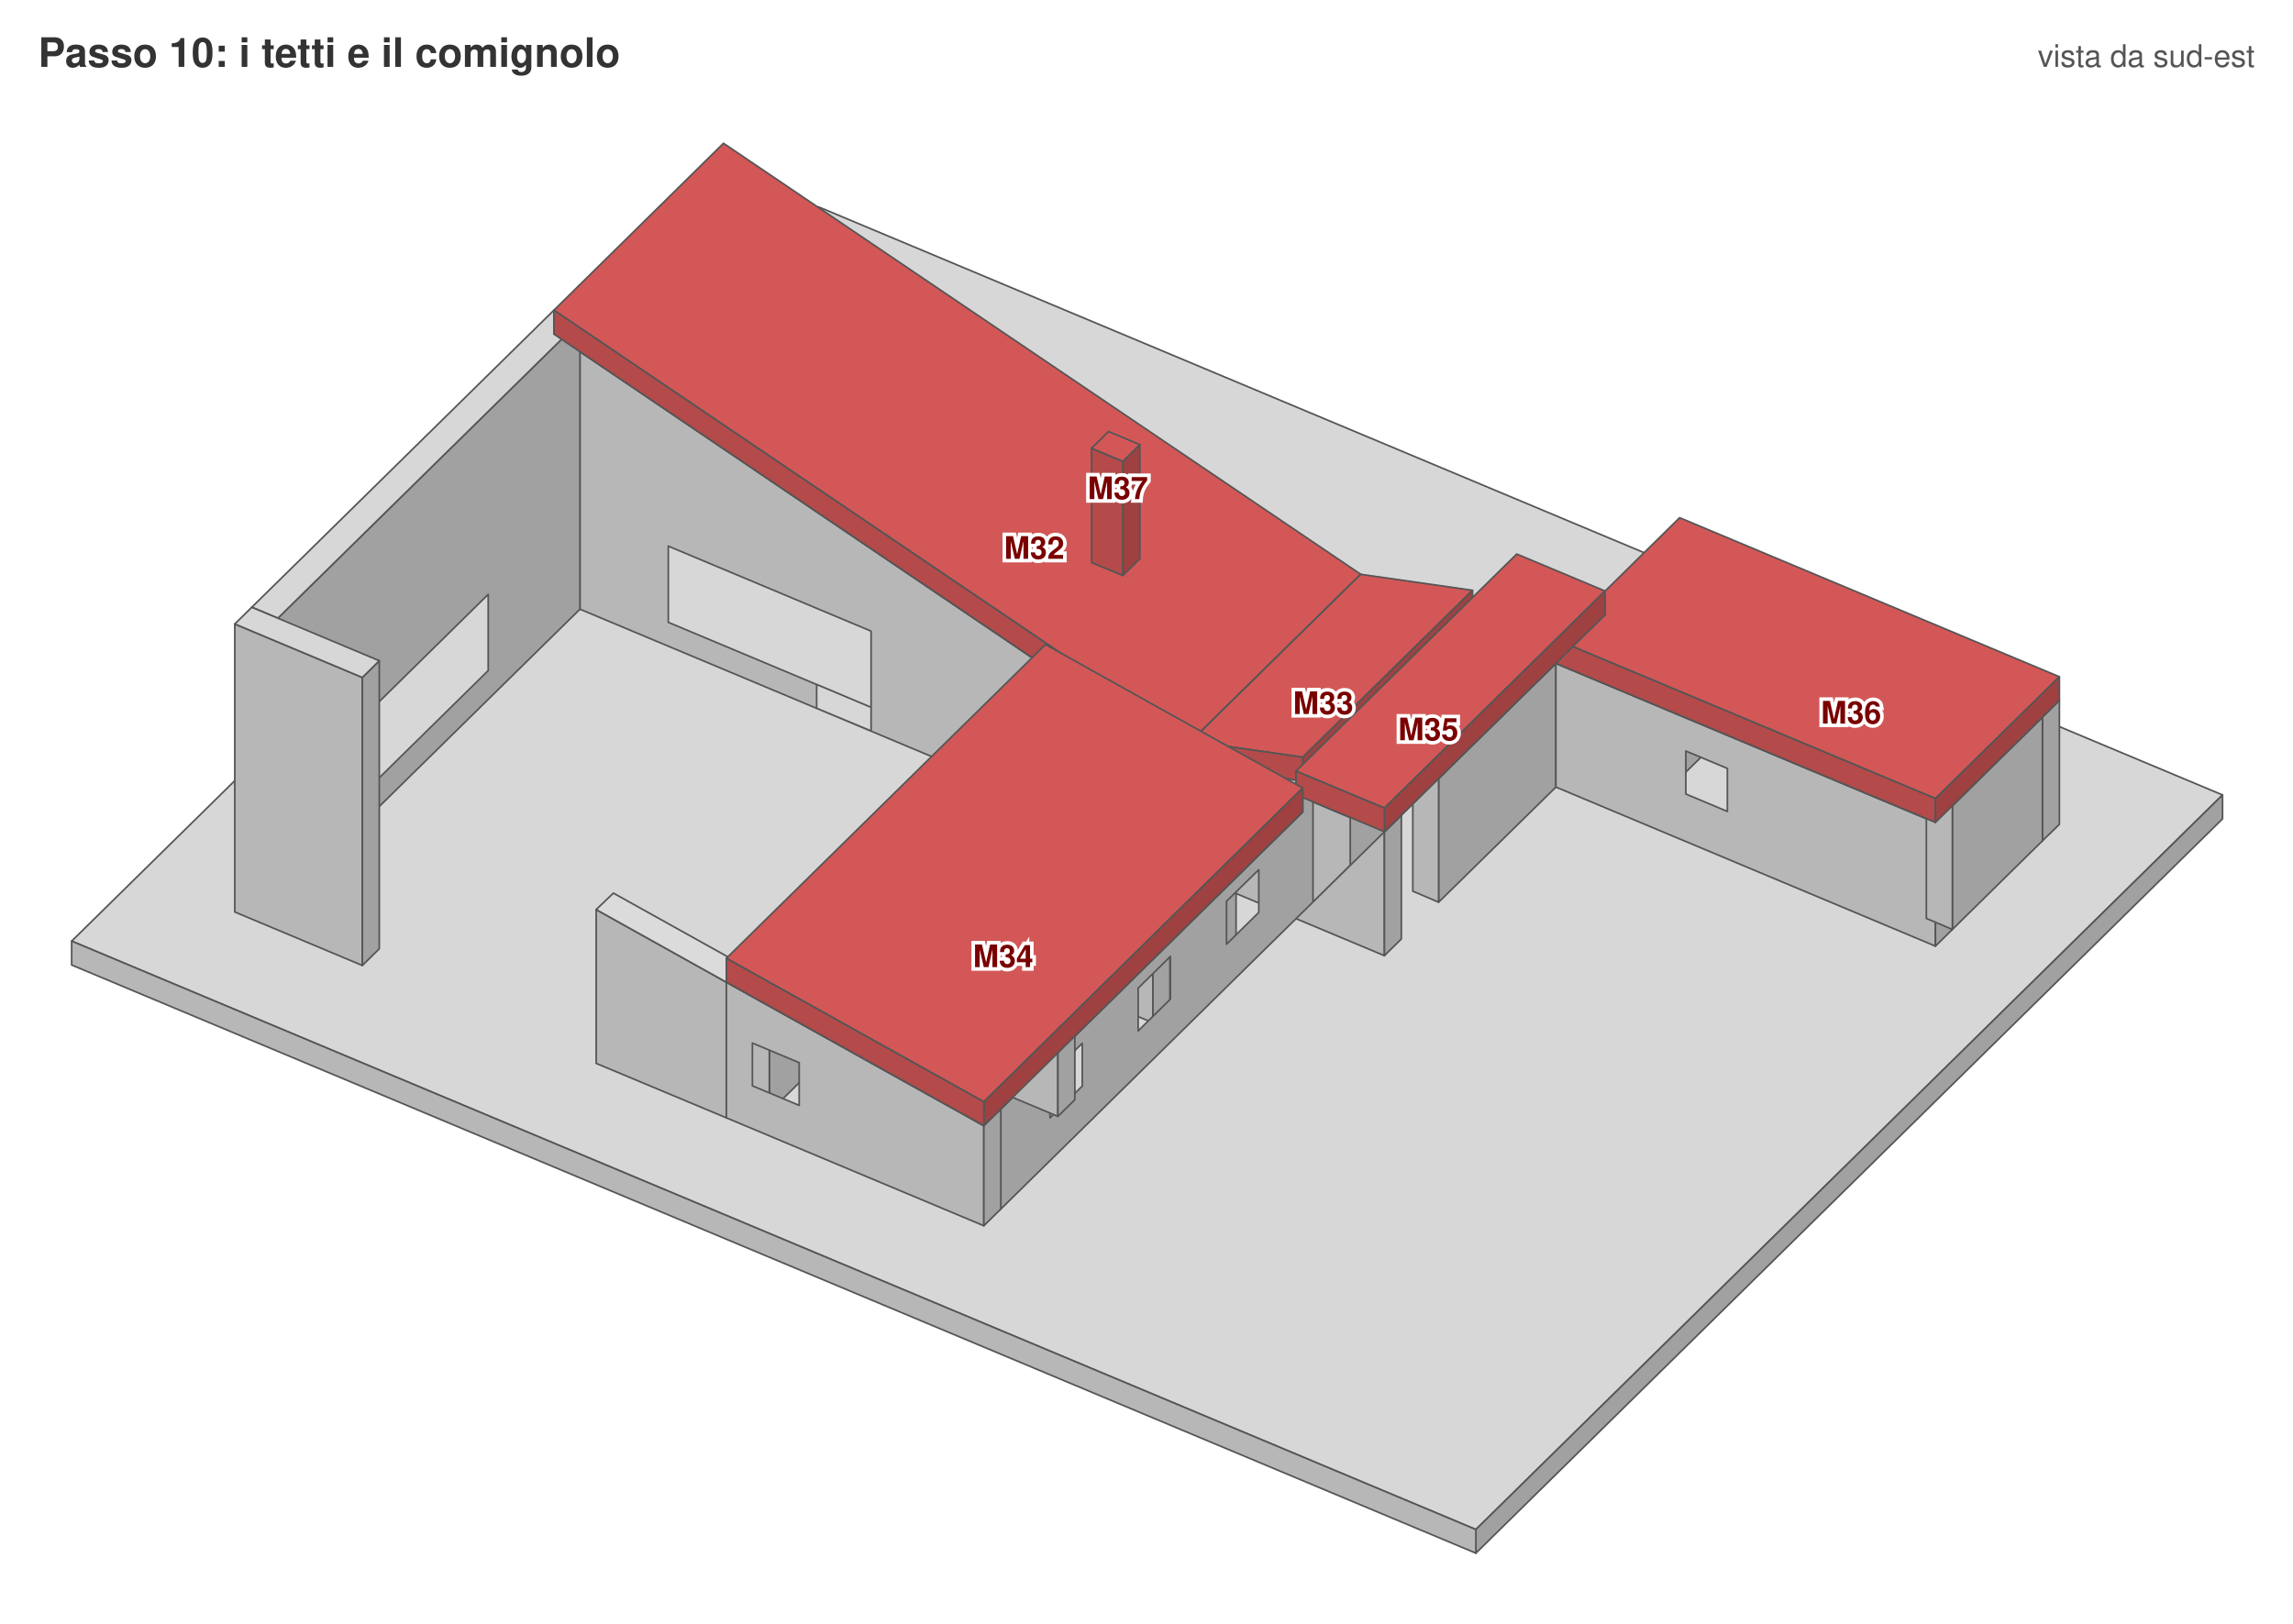
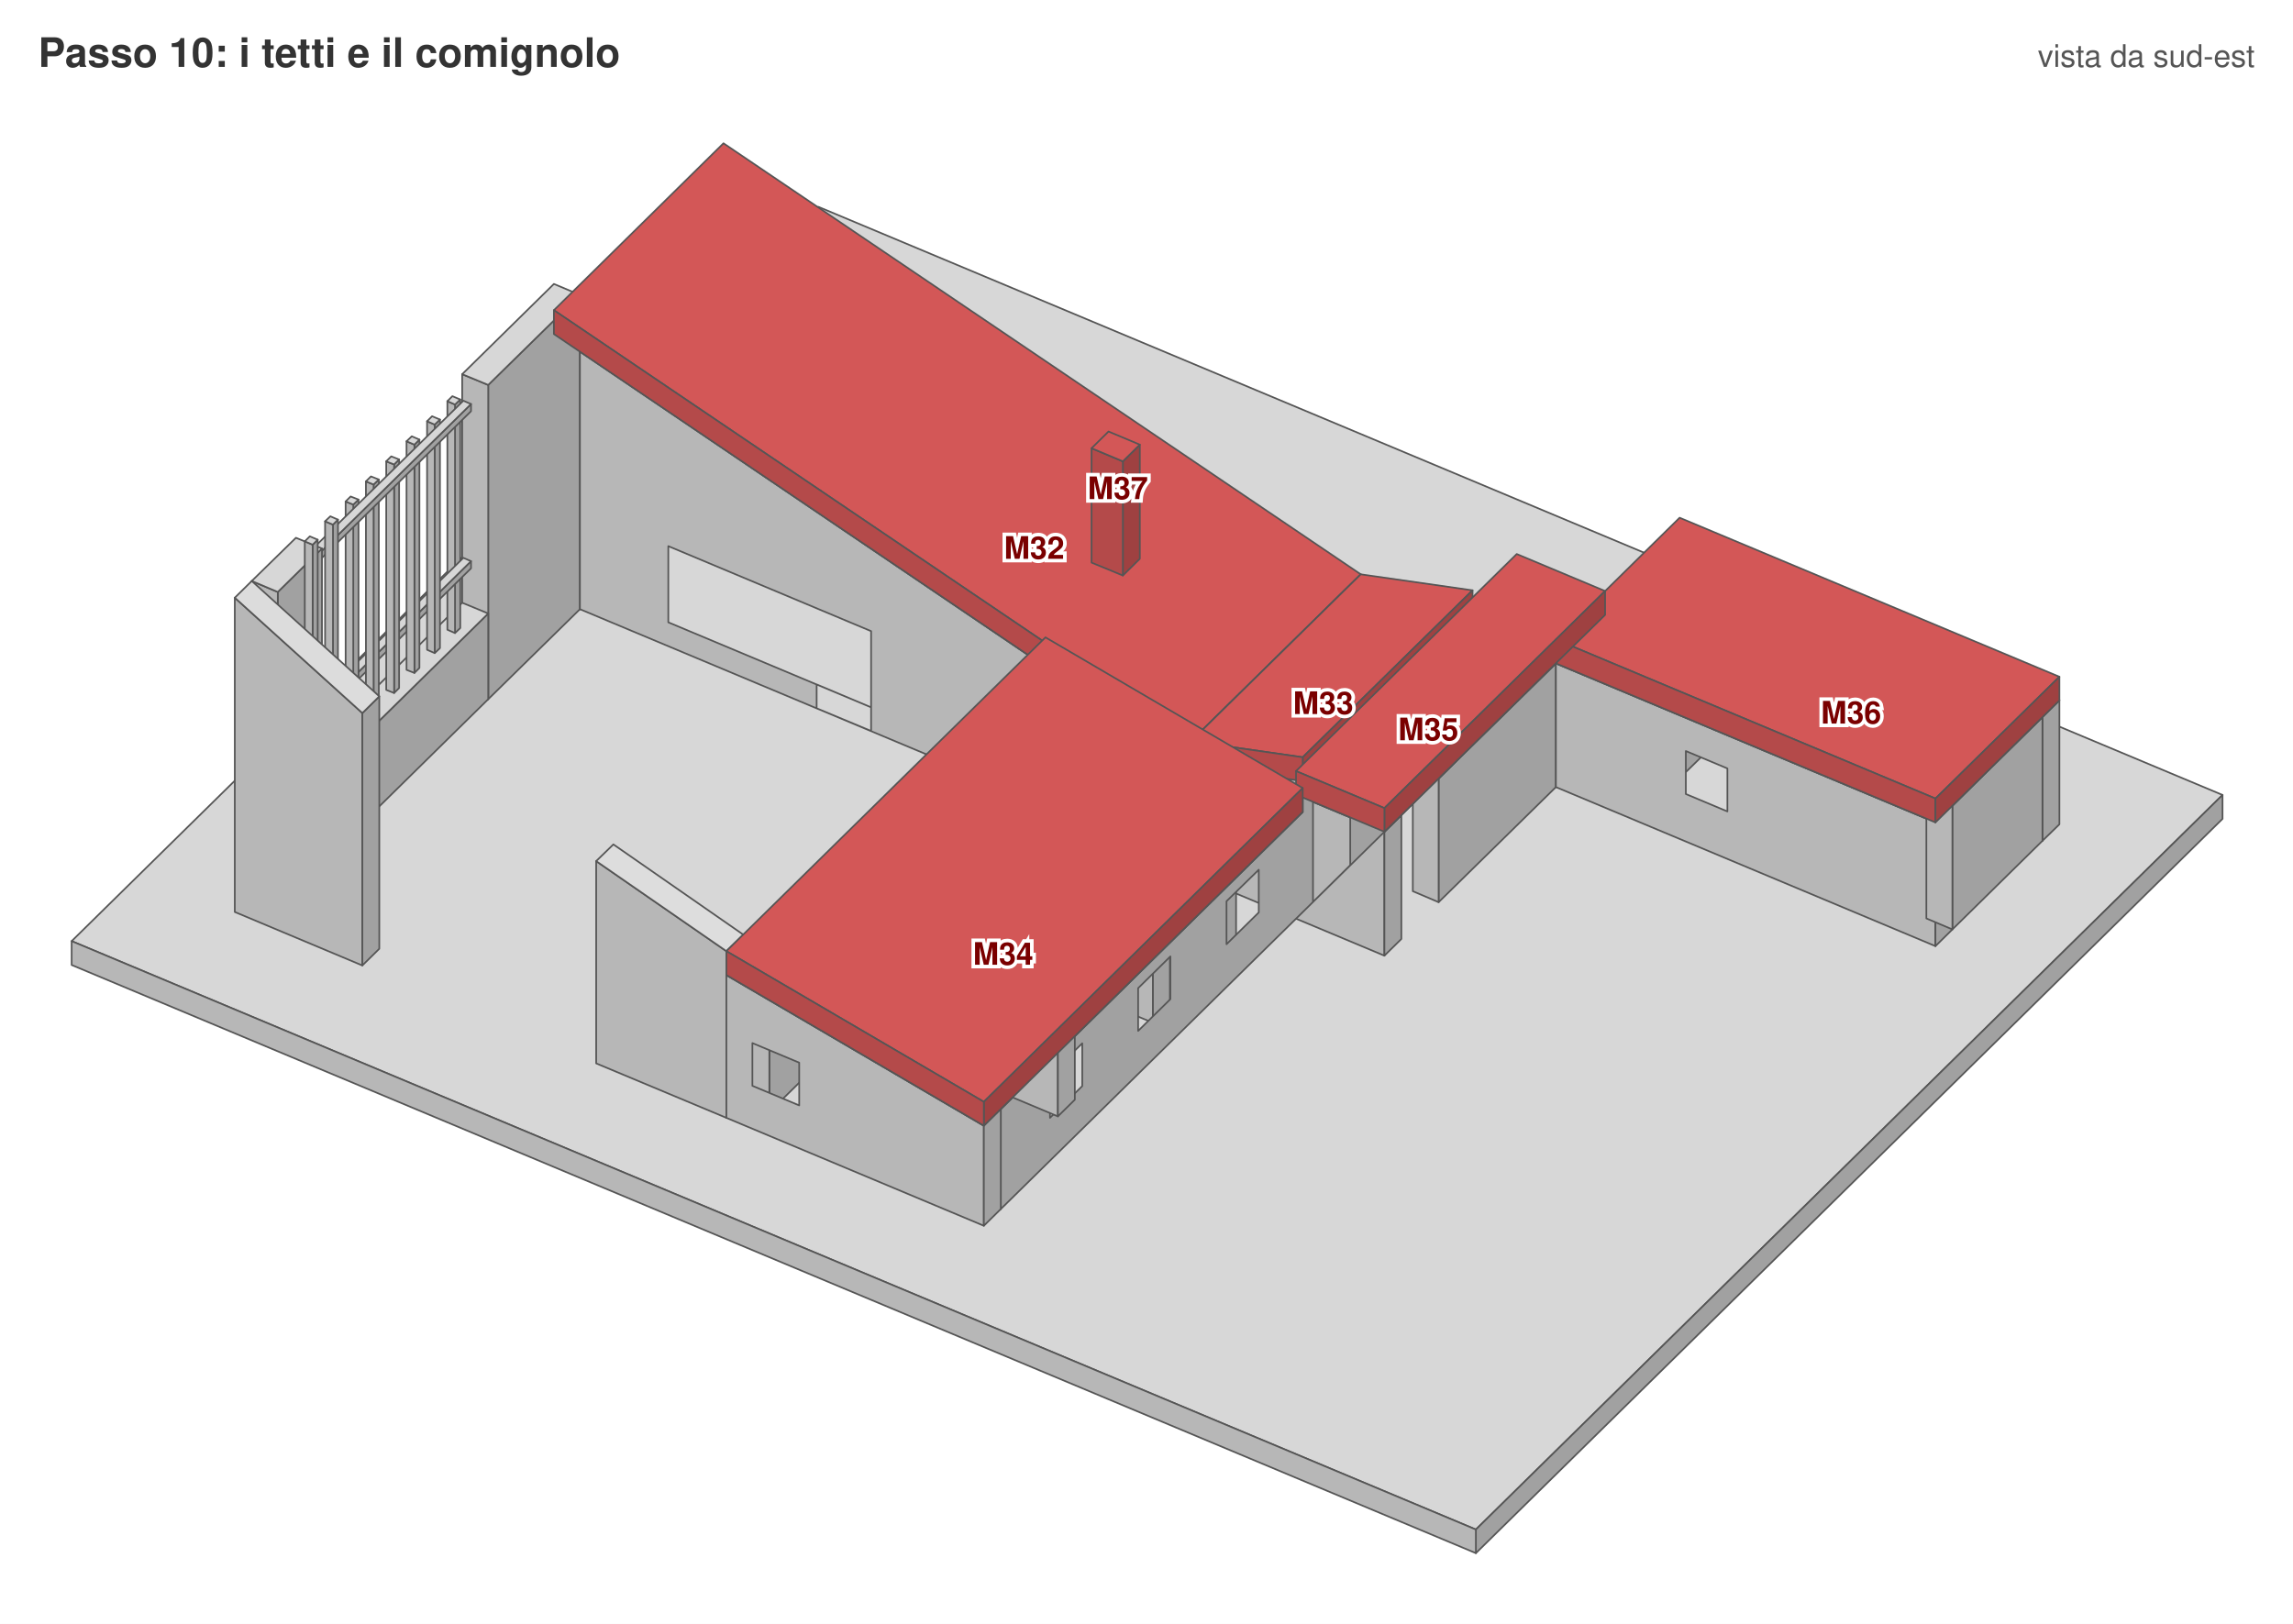
<svg xmlns="http://www.w3.org/2000/svg" viewBox="0 0 960 680" width="960" height="680">
  <rect width="100%" height="100%" fill="#ffffff" />
  <text x="16" y="28" font-family="Helvetica, Arial, sans-serif" font-size="17" font-weight="bold" fill="#333">Passo 10: i tetti e il comignolo</text>
  <path d="M 342.6 86.6 L 930.5 332.9 L 617.9 640.5 L 30.0 394.1 Z" fill="rgb(215,215,215)" fill-rule="evenodd" stroke="#555" stroke-width="0.7" stroke-linejoin="round" />
  <path d="M 930.5 342.9 L 617.9 650.4 L 617.9 640.5 L 930.5 332.9 Z" fill="rgb(161,161,161)" fill-rule="evenodd" stroke="#555" stroke-width="0.7" stroke-linejoin="round" />
  <path d="M 617.9 650.4 L 30.0 404.1 L 30.0 394.1 L 617.9 640.5 Z" fill="rgb(183,183,183)" fill-rule="evenodd" stroke="#555" stroke-width="0.7" stroke-linejoin="round" />
  <path d="M 306.7 192.1 L 242.8 255.1 L 242.8 144.4 L 306.7 81.5 Z M 303.2 173.7 L 276.9 199.6 L 276.9 179.6 L 303.2 153.8 Z" fill="rgb(161,161,161)" fill-rule="evenodd" stroke="#555" stroke-width="0.7" stroke-linejoin="round" />
  <path d="M 231.9 250.5 L 231.9 139.9 L 242.8 144.4 L 242.8 255.1 Z" fill="rgb(183,183,183)" fill-rule="evenodd" stroke="#555" stroke-width="0.7" stroke-linejoin="round" />
  <path d="M 231.9 139.9 L 295.8 77.0 L 306.7 81.5 L 242.8 144.4 Z" fill="rgb(215,215,215)" fill-rule="evenodd" stroke="#555" stroke-width="0.7" stroke-linejoin="round" />
  <path d="M 306.7 135.3 L 376.4 164.5 L 319.6 220.5 L 249.9 191.3 Z" fill="rgb(215,215,215)" fill-rule="evenodd" stroke="#555" stroke-width="0.7" stroke-linejoin="round" />
  <path d="M 376.4 174.5 L 319.6 230.4 L 319.6 220.5 L 376.4 164.5 Z" fill="rgb(161,161,161)" fill-rule="evenodd" stroke="#555" stroke-width="0.7" stroke-linejoin="round" />
  <path d="M 319.6 230.4 L 249.9 201.2 L 249.9 191.3 L 319.6 220.5 Z" fill="rgb(183,183,183)" fill-rule="evenodd" stroke="#555" stroke-width="0.7" stroke-linejoin="round" />
  <path d="M 295.8 187.6 L 609.4 319.0 L 609.4 264.1 L 562.6 257.5 L 295.8 77.0 Z M 347.0 187.1 L 367.7 195.8 L 367.7 175.8 L 347.0 167.2 Z M 410.2 213.6 L 430.8 222.2 L 430.8 202.3 L 410.2 193.6 Z M 510.3 255.5 L 546.2 270.6 L 546.2 250.6 L 510.3 235.6 Z M 339.4 140.1 L 376.4 155.6 L 376.4 133.6 L 339.4 118.1 Z" fill="rgb(183,183,183)" fill-rule="evenodd" stroke="#555" stroke-width="0.7" stroke-linejoin="round" />
  <path d="M 569.7 250.5 L 302.9 70.0 L 295.8 77.0 L 562.6 257.5 Z" fill="rgb(221,221,221)" fill-rule="evenodd" stroke="#555" stroke-width="0.7" stroke-linejoin="round" />
  <path d="M 616.5 312.0 L 616.5 257.2 L 609.4 264.1 L 609.4 319.0 Z" fill="rgb(161,161,161)" fill-rule="evenodd" stroke="#555" stroke-width="0.7" stroke-linejoin="round" />
  <path d="M 616.5 257.2 L 569.7 250.5 L 562.6 257.5 L 609.4 264.1 Z" fill="rgb(202,202,202)" fill-rule="evenodd" stroke="#555" stroke-width="0.7" stroke-linejoin="round" />
  <path d="M 512.5 278.4 L 468.4 321.7 L 468.4 266.9 L 512.5 223.5 Z" fill="rgb(161,161,161)" fill-rule="evenodd" stroke="#555" stroke-width="0.7" stroke-linejoin="round" />
  <path d="M 457.5 262.3 L 501.6 219.0 L 512.5 223.5 L 468.4 266.9 Z" fill="rgb(215,215,215)" fill-rule="evenodd" stroke="#555" stroke-width="0.7" stroke-linejoin="round" />
  <path d="M 457.5 317.1 L 457.5 262.3 L 468.4 266.9 L 468.4 321.7 Z" fill="rgb(183,183,183)" fill-rule="evenodd" stroke="#555" stroke-width="0.7" stroke-linejoin="round" />
+   <path d="M 242.8 255.1 L 204.4 292.8 L 204.4 161.2 L 242.8 123.5 Z" fill="rgb(161,161,161)" fill-rule="evenodd" stroke="#555" stroke-width="0.7" stroke-linejoin="round" />
+   <path d="M 193.5 288.2 L 193.5 156.7 L 204.4 161.2 L 204.4 292.8 Z" fill="rgb(183,183,183)" fill-rule="evenodd" stroke="#555" stroke-width="0.7" stroke-linejoin="round" />
+   <path d="M 193.5 156.7 L 231.9 118.9 L 242.8 123.5 L 204.4 161.2 Z" fill="rgb(215,215,215)" fill-rule="evenodd" stroke="#555" stroke-width="0.7" stroke-linejoin="round" />
  <path d="M 707.0 290.1 L 682.9 313.9 L 682.9 262.0 L 707.0 238.3 Z" fill="rgb(161,161,161)" fill-rule="evenodd" stroke="#555" stroke-width="0.7" stroke-linejoin="round" />
  <path d="M 672.0 309.3 L 672.0 257.5 L 682.9 262.0 L 682.9 313.9 Z" fill="rgb(183,183,183)" fill-rule="evenodd" stroke="#555" stroke-width="0.7" stroke-linejoin="round" />
  <path d="M 672.0 257.5 L 696.1 233.7 L 707.0 238.3 L 682.9 262.0 Z" fill="rgb(215,215,215)" fill-rule="evenodd" stroke="#555" stroke-width="0.7" stroke-linejoin="round" />
  <path d="M 481.0 294.1 L 457.5 317.1 L 457.5 273.3 L 481.0 250.2 Z" fill="rgb(161,161,161)" fill-rule="evenodd" stroke="#555" stroke-width="0.7" stroke-linejoin="round" />
  <path d="M 446.7 312.6 L 446.7 268.7 L 457.5 273.3 L 457.5 317.1 Z" fill="rgb(183,183,183)" fill-rule="evenodd" stroke="#555" stroke-width="0.7" stroke-linejoin="round" />
  <path d="M 446.7 268.7 L 470.1 245.7 L 481.0 250.2 L 457.5 273.3 Z" fill="rgb(215,215,215)" fill-rule="evenodd" stroke="#555" stroke-width="0.7" stroke-linejoin="round" />
  <path d="M 645.8 298.4 L 627.4 316.5 L 627.4 264.7 L 645.8 246.5 Z" fill="rgb(161,161,161)" fill-rule="evenodd" stroke="#555" stroke-width="0.7" stroke-linejoin="round" />
  <path d="M 616.5 312.0 L 616.5 260.1 L 627.4 264.7 L 627.4 316.5 Z" fill="rgb(183,183,183)" fill-rule="evenodd" stroke="#555" stroke-width="0.7" stroke-linejoin="round" />
  <path d="M 616.5 260.1 L 635.0 242.0 L 645.8 246.5 L 627.4 264.7 Z" fill="rgb(215,215,215)" fill-rule="evenodd" stroke="#555" stroke-width="0.7" stroke-linejoin="round" />
  <path d="M 729.9 299.7 L 699.3 329.7 L 699.3 277.9 L 729.9 247.9 Z" fill="rgb(161,161,161)" fill-rule="evenodd" stroke="#555" stroke-width="0.7" stroke-linejoin="round" />
  <path d="M 688.4 325.2 L 688.4 273.4 L 699.3 277.9 L 699.3 329.7 Z" fill="rgb(183,183,183)" fill-rule="evenodd" stroke="#555" stroke-width="0.7" stroke-linejoin="round" />
  <path d="M 688.4 273.4 L 719.0 243.3 L 729.9 247.9 L 699.3 277.9 Z" fill="rgb(215,215,215)" fill-rule="evenodd" stroke="#555" stroke-width="0.7" stroke-linejoin="round" />
  <path d="M 700.5 313.3 L 700.5 261.5 L 693.4 268.5 L 693.4 320.3 Z" fill="rgb(161,161,161)" fill-rule="evenodd" stroke="#555" stroke-width="0.7" stroke-linejoin="round" />
  <path d="M 681.4 315.3 L 693.4 320.3 L 693.4 268.5 L 681.4 263.4 Z" fill="rgb(183,183,183)" fill-rule="evenodd" stroke="#555" stroke-width="0.7" stroke-linejoin="round" />
  <path d="M 700.5 261.5 L 688.5 256.5 L 681.4 263.4 L 693.4 268.5 Z" fill="rgb(215,215,215)" fill-rule="evenodd" stroke="#555" stroke-width="0.7" stroke-linejoin="round" />
  <path d="M 242.8 255.1 L 448.5 341.3 L 448.5 286.5 L 242.8 147.2 Z M 279.8 260.6 L 364.7 296.2 L 364.7 264.3 L 279.8 228.7 Z M 341.9 296.6 L 364.7 306.1 L 364.7 296.2 L 341.9 286.6 Z" fill="rgb(183,183,183)" fill-rule="evenodd" stroke="#555" stroke-width="0.7" stroke-linejoin="round" />
  <path d="M 455.6 279.5 L 249.9 140.2 L 242.8 147.2 L 448.5 286.5 Z" fill="rgb(221,221,221)" fill-rule="evenodd" stroke="#555" stroke-width="0.7" stroke-linejoin="round" />
  <path d="M 455.6 334.3 L 455.6 279.5 L 448.5 286.5 L 448.5 341.3 Z" fill="rgb(161,161,161)" fill-rule="evenodd" stroke="#555" stroke-width="0.7" stroke-linejoin="round" />
  <path d="M 696.1 285.5 L 855.1 352.1 L 855.1 300.3 L 696.1 233.7 Z M 724.4 277.5 L 765.8 294.8 L 765.8 276.9 L 724.4 259.5 Z" fill="rgb(183,183,183)" fill-rule="evenodd" stroke="#555" stroke-width="0.7" stroke-linejoin="round" />
  <path d="M 862.2 293.3 L 703.2 226.7 L 696.1 233.7 L 855.1 300.3 Z" fill="rgb(215,215,215)" fill-rule="evenodd" stroke="#555" stroke-width="0.7" stroke-linejoin="round" />
  <path d="M 862.2 345.2 L 862.2 293.3 L 855.1 300.3 L 855.1 352.1 Z" fill="rgb(161,161,161)" fill-rule="evenodd" stroke="#555" stroke-width="0.7" stroke-linejoin="round" />
+   <path d="M 204.4 292.8 L 134.8 361.3 L 134.8 325.4 L 204.4 256.9 Z" fill="rgb(161,161,161)" fill-rule="evenodd" stroke="#555" stroke-width="0.7" stroke-linejoin="round" />
+   <path d="M 123.9 320.9 L 193.5 252.4 L 204.4 256.9 L 134.8 325.4 Z" fill="rgb(215,215,215)" fill-rule="evenodd" stroke="#555" stroke-width="0.7" stroke-linejoin="round" />
+   <path d="M 123.9 356.7 L 123.9 320.9 L 134.8 325.4 L 134.8 361.3 Z" fill="rgb(183,183,183)" fill-rule="evenodd" stroke="#555" stroke-width="0.7" stroke-linejoin="round" />
  <path d="M 464.9 325.2 L 511.7 344.8 L 511.7 303.9 L 464.9 284.3 Z" fill="rgb(183,183,183)" fill-rule="evenodd" stroke="#555" stroke-width="0.7" stroke-linejoin="round" />
  <path d="M 518.8 337.8 L 518.8 297.0 L 511.7 303.9 L 511.7 344.8 Z" fill="rgb(161,161,161)" fill-rule="evenodd" stroke="#555" stroke-width="0.7" stroke-linejoin="round" />
  <path d="M 518.8 297.0 L 472.0 277.3 L 464.9 284.3 L 511.7 303.9 Z" fill="rgb(215,215,215)" fill-rule="evenodd" stroke="#555" stroke-width="0.7" stroke-linejoin="round" />
-   <path d="M 242.8 255.1 L 116.3 379.5 L 116.3 258.9 L 242.8 134.5 Z M 204.4 280.8 L 134.8 349.3 L 134.8 317.4 L 204.4 248.9 Z" fill="rgb(161,161,161)" fill-rule="evenodd" stroke="#555" stroke-width="0.7" stroke-linejoin="round" />
-   <path d="M 105.4 254.3 L 231.9 129.9 L 242.8 134.5 L 116.3 258.9 Z" fill="rgb(215,215,215)" fill-rule="evenodd" stroke="#555" stroke-width="0.7" stroke-linejoin="round" />
-   <path d="M 105.4 374.9 L 105.4 254.3 L 116.3 258.9 L 116.3 379.5 Z" fill="rgb(183,183,183)" fill-rule="evenodd" stroke="#555" stroke-width="0.7" stroke-linejoin="round" />
+   <path d="M 192.7 263.0 L 190.5 265.1 L 190.5 169.4 L 192.7 167.3 Z" fill="rgb(161,161,161)" fill-rule="evenodd" stroke="#555" stroke-width="0.7" stroke-linejoin="round" />
+   <path d="M 187.3 263.7 L 187.3 168.0 L 190.5 169.4 L 190.5 265.1 Z" fill="rgb(183,183,183)" fill-rule="evenodd" stroke="#555" stroke-width="0.7" stroke-linejoin="round" />
+   <path d="M 187.3 168.0 L 189.4 165.9 L 192.7 167.3 L 190.5 169.4 Z" fill="rgb(215,215,215)" fill-rule="evenodd" stroke="#555" stroke-width="0.7" stroke-linejoin="round" />
+   <path d="M 197.2 238.0 L 127.6 306.5 L 127.6 303.5 L 197.2 235.0 Z" fill="rgb(161,161,161)" fill-rule="evenodd" stroke="#555" stroke-width="0.7" stroke-linejoin="round" />
+   <path d="M 124.3 302.1 L 194.0 233.6 L 197.2 235.0 L 127.6 303.5 Z" fill="rgb(215,215,215)" fill-rule="evenodd" stroke="#555" stroke-width="0.7" stroke-linejoin="round" />
+   <path d="M 124.3 305.1 L 124.3 302.1 L 127.6 303.5 L 127.6 306.5 Z" fill="rgb(183,183,183)" fill-rule="evenodd" stroke="#555" stroke-width="0.7" stroke-linejoin="round" />
  <path d="M 807.2 332.1 L 776.6 362.1 L 776.6 310.3 L 807.2 280.2 Z" fill="rgb(161,161,161)" fill-rule="evenodd" stroke="#555" stroke-width="0.7" stroke-linejoin="round" />
  <path d="M 765.7 357.6 L 765.7 305.7 L 776.6 310.3 L 776.6 362.1 Z" fill="rgb(183,183,183)" fill-rule="evenodd" stroke="#555" stroke-width="0.7" stroke-linejoin="round" />
  <path d="M 765.7 305.7 L 796.3 275.7 L 807.2 280.2 L 776.6 310.3 Z" fill="rgb(215,215,215)" fill-rule="evenodd" stroke="#555" stroke-width="0.7" stroke-linejoin="round" />
+   <path d="M 184.2 271.4 L 182.0 273.5 L 182.0 177.8 L 184.2 175.7 Z" fill="rgb(161,161,161)" fill-rule="evenodd" stroke="#555" stroke-width="0.7" stroke-linejoin="round" />
+   <path d="M 178.8 272.1 L 178.8 176.4 L 182.0 177.8 L 182.0 273.5 Z" fill="rgb(183,183,183)" fill-rule="evenodd" stroke="#555" stroke-width="0.7" stroke-linejoin="round" />
+   <path d="M 178.8 176.4 L 180.9 174.3 L 184.2 175.7 L 182.0 177.8 Z" fill="rgb(215,215,215)" fill-rule="evenodd" stroke="#555" stroke-width="0.7" stroke-linejoin="round" />
  <path d="M 529.1 352.1 L 550.9 361.2 L 550.9 320.4 L 529.1 311.2 Z" fill="rgb(183,183,183)" fill-rule="evenodd" stroke="#555" stroke-width="0.7" stroke-linejoin="round" />
  <path d="M 558.0 354.2 L 558.0 313.4 L 550.9 320.4 L 550.9 361.2 Z" fill="rgb(161,161,161)" fill-rule="evenodd" stroke="#555" stroke-width="0.7" stroke-linejoin="round" />
  <path d="M 558.0 313.4 L 536.2 304.3 L 529.1 311.2 L 550.9 320.4 Z" fill="rgb(215,215,215)" fill-rule="evenodd" stroke="#555" stroke-width="0.7" stroke-linejoin="round" />
  <path d="M 651.4 329.6 L 602.3 377.8 L 602.3 326.0 L 651.4 277.8 Z" fill="rgb(161,161,161)" fill-rule="evenodd" stroke="#555" stroke-width="0.7" stroke-linejoin="round" />
  <path d="M 591.5 321.4 L 640.5 273.2 L 651.4 277.8 L 602.3 326.0 Z" fill="rgb(215,215,215)" fill-rule="evenodd" stroke="#555" stroke-width="0.7" stroke-linejoin="round" />
  <path d="M 591.5 373.2 L 591.5 321.4 L 602.3 326.0 L 602.3 377.8 Z" fill="rgb(183,183,183)" fill-rule="evenodd" stroke="#555" stroke-width="0.7" stroke-linejoin="round" />
+   <path d="M 175.6 279.7 L 173.5 281.8 L 173.5 186.2 L 175.6 184.1 Z" fill="rgb(161,161,161)" fill-rule="evenodd" stroke="#555" stroke-width="0.7" stroke-linejoin="round" />
+   <path d="M 170.2 280.5 L 170.2 184.8 L 173.5 186.2 L 173.5 281.8 Z" fill="rgb(183,183,183)" fill-rule="evenodd" stroke="#555" stroke-width="0.7" stroke-linejoin="round" />
+   <path d="M 170.2 184.8 L 172.4 182.7 L 175.6 184.1 L 173.5 186.2 Z" fill="rgb(215,215,215)" fill-rule="evenodd" stroke="#555" stroke-width="0.7" stroke-linejoin="round" />
  <path d="M 651.4 329.6 L 810.3 396.2 L 810.3 344.4 L 651.4 277.8 Z M 705.8 332.5 L 723.2 339.8 L 723.2 321.8 L 705.8 314.5 Z" fill="rgb(183,183,183)" fill-rule="evenodd" stroke="#555" stroke-width="0.7" stroke-linejoin="round" />
  <path d="M 817.4 337.4 L 658.5 270.8 L 651.4 277.8 L 810.3 344.4 Z" fill="rgb(215,215,215)" fill-rule="evenodd" stroke="#555" stroke-width="0.7" stroke-linejoin="round" />
  <path d="M 817.4 389.2 L 817.4 337.4 L 810.3 344.4 L 810.3 396.2 Z" fill="rgb(161,161,161)" fill-rule="evenodd" stroke="#555" stroke-width="0.7" stroke-linejoin="round" />
  <path d="M 480.5 358.7 L 531.7 380.1 L 531.7 339.2 L 480.5 317.8 Z" fill="rgb(183,183,183)" fill-rule="evenodd" stroke="#555" stroke-width="0.7" stroke-linejoin="round" />
  <path d="M 538.8 373.1 L 538.8 332.3 L 531.7 339.2 L 531.7 380.1 Z" fill="rgb(161,161,161)" fill-rule="evenodd" stroke="#555" stroke-width="0.7" stroke-linejoin="round" />
  <path d="M 538.8 332.3 L 487.6 310.8 L 480.5 317.8 L 531.7 339.2 Z" fill="rgb(215,215,215)" fill-rule="evenodd" stroke="#555" stroke-width="0.7" stroke-linejoin="round" />
+   <path d="M 167.1 288.1 L 165.0 290.2 L 165.0 194.5 L 167.1 192.4 Z" fill="rgb(161,161,161)" fill-rule="evenodd" stroke="#555" stroke-width="0.7" stroke-linejoin="round" />
+   <path d="M 161.7 288.9 L 161.7 193.2 L 165.0 194.5 L 165.0 290.2 Z" fill="rgb(183,183,183)" fill-rule="evenodd" stroke="#555" stroke-width="0.7" stroke-linejoin="round" />
+   <path d="M 161.7 193.2 L 163.8 191.1 L 167.1 192.4 L 165.0 194.5 Z" fill="rgb(215,215,215)" fill-rule="evenodd" stroke="#555" stroke-width="0.7" stroke-linejoin="round" />
  <path d="M 855.1 352.1 L 817.4 389.2 L 817.4 337.4 L 855.1 300.3 Z" fill="rgb(161,161,161)" fill-rule="evenodd" stroke="#555" stroke-width="0.7" stroke-linejoin="round" />
  <path d="M 806.5 332.8 L 844.2 295.8 L 855.1 300.3 L 817.4 337.4 Z" fill="rgb(215,215,215)" fill-rule="evenodd" stroke="#555" stroke-width="0.7" stroke-linejoin="round" />
  <path d="M 806.5 384.6 L 806.5 332.8 L 817.4 337.4 L 817.4 389.2 Z" fill="rgb(183,183,183)" fill-rule="evenodd" stroke="#555" stroke-width="0.7" stroke-linejoin="round" />
+   <path d="M 158.6 296.5 L 156.4 298.6 L 156.4 202.9 L 158.6 200.8 Z" fill="rgb(161,161,161)" fill-rule="evenodd" stroke="#555" stroke-width="0.7" stroke-linejoin="round" />
+   <path d="M 153.2 297.2 L 153.2 201.6 L 156.4 202.9 L 156.4 298.6 Z" fill="rgb(183,183,183)" fill-rule="evenodd" stroke="#555" stroke-width="0.7" stroke-linejoin="round" />
+   <path d="M 153.2 201.6 L 155.3 199.5 L 158.6 200.8 L 156.4 202.9 Z" fill="rgb(215,215,215)" fill-rule="evenodd" stroke="#555" stroke-width="0.7" stroke-linejoin="round" />
  <path d="M 441.8 372.3 L 510.4 401.1 L 510.4 359.2 L 441.8 330.5 Z" fill="rgb(183,183,183)" fill-rule="evenodd" stroke="#555" stroke-width="0.7" stroke-linejoin="round" />
  <path d="M 517.5 394.1 L 517.5 352.2 L 510.4 359.2 L 510.4 401.1 Z" fill="rgb(161,161,161)" fill-rule="evenodd" stroke="#555" stroke-width="0.7" stroke-linejoin="round" />
  <path d="M 517.5 352.2 L 448.9 323.5 L 441.8 330.5 L 510.4 359.2 Z" fill="rgb(215,215,215)" fill-rule="evenodd" stroke="#555" stroke-width="0.7" stroke-linejoin="round" />
+   <path d="M 150.1 304.9 L 147.9 307.0 L 147.9 211.3 L 150.1 209.2 Z" fill="rgb(161,161,161)" fill-rule="evenodd" stroke="#555" stroke-width="0.7" stroke-linejoin="round" />
+   <path d="M 144.7 305.6 L 144.7 210.0 L 147.9 211.3 L 147.9 307.0 Z" fill="rgb(183,183,183)" fill-rule="evenodd" stroke="#555" stroke-width="0.7" stroke-linejoin="round" />
+   <path d="M 144.7 210.0 L 146.8 207.9 L 150.1 209.2 L 147.9 211.3 Z" fill="rgb(215,215,215)" fill-rule="evenodd" stroke="#555" stroke-width="0.7" stroke-linejoin="round" />
+   <path d="M 197.2 172.2 L 127.6 240.7 L 127.6 237.7 L 197.2 169.2 Z" fill="rgb(161,161,161)" fill-rule="evenodd" stroke="#555" stroke-width="0.7" stroke-linejoin="round" />
+   <path d="M 124.3 236.3 L 194.0 167.8 L 197.2 169.2 L 127.6 237.7 Z" fill="rgb(215,215,215)" fill-rule="evenodd" stroke="#555" stroke-width="0.7" stroke-linejoin="round" />
+   <path d="M 124.3 239.3 L 124.3 236.3 L 127.6 237.7 L 127.6 240.7 Z" fill="rgb(183,183,183)" fill-rule="evenodd" stroke="#555" stroke-width="0.7" stroke-linejoin="round" />
  <path d="M 542.6 384.7 L 579.6 400.2 L 579.6 348.3 L 542.6 332.8 Z" fill="rgb(183,183,183)" fill-rule="evenodd" stroke="#555" stroke-width="0.7" stroke-linejoin="round" />
  <path d="M 586.7 393.2 L 586.7 341.4 L 579.6 348.3 L 579.6 400.2 Z" fill="rgb(161,161,161)" fill-rule="evenodd" stroke="#555" stroke-width="0.7" stroke-linejoin="round" />
  <path d="M 586.7 341.4 L 549.7 325.8 L 542.6 332.8 L 579.6 348.3 Z" fill="rgb(215,215,215)" fill-rule="evenodd" stroke="#555" stroke-width="0.7" stroke-linejoin="round" />
+   <path d="M 141.5 313.3 L 139.4 315.4 L 139.4 219.7 L 141.5 217.6 Z" fill="rgb(161,161,161)" fill-rule="evenodd" stroke="#555" stroke-width="0.7" stroke-linejoin="round" />
+   <path d="M 136.1 314.0 L 136.1 218.3 L 139.4 219.7 L 139.4 315.4 Z" fill="rgb(183,183,183)" fill-rule="evenodd" stroke="#555" stroke-width="0.7" stroke-linejoin="round" />
+   <path d="M 136.1 218.3 L 138.3 216.2 L 141.5 217.6 L 139.4 219.7 Z" fill="rgb(215,215,215)" fill-rule="evenodd" stroke="#555" stroke-width="0.7" stroke-linejoin="round" />
  <path d="M 444.2 385.3 L 417.2 411.8 L 417.2 370.0 L 444.2 343.4 Z" fill="rgb(161,161,161)" fill-rule="evenodd" stroke="#555" stroke-width="0.7" stroke-linejoin="round" />
  <path d="M 406.3 407.3 L 406.3 365.4 L 417.2 370.0 L 417.2 411.8 Z" fill="rgb(183,183,183)" fill-rule="evenodd" stroke="#555" stroke-width="0.7" stroke-linejoin="round" />
  <path d="M 406.3 365.4 L 433.3 338.9 L 444.2 343.4 L 417.2 370.0 Z" fill="rgb(215,215,215)" fill-rule="evenodd" stroke="#555" stroke-width="0.7" stroke-linejoin="round" />
-   <path d="M 448.5 341.3 L 322.1 465.7 L 322.1 408.9 L 448.5 284.5 Z M 428.6 351.9 L 398.8 381.2 L 398.8 348.3 L 428.6 319.0 Z M 364.0 424.4 L 355.5 432.8 L 355.5 389.0 L 364.0 380.6 Z" fill="rgb(161,161,161)" fill-rule="evenodd" stroke="#555" stroke-width="0.7" stroke-linejoin="round" />
-   <path d="M 311.2 404.3 L 437.7 279.9 L 448.5 284.5 L 322.1 408.9 Z" fill="rgb(215,215,215)" fill-rule="evenodd" stroke="#555" stroke-width="0.7" stroke-linejoin="round" />
-   <path d="M 311.2 461.1 L 311.2 404.3 L 322.1 408.9 L 322.1 465.7 Z" fill="rgb(183,183,183)" fill-rule="evenodd" stroke="#555" stroke-width="0.7" stroke-linejoin="round" />
+   <path d="M 134.8 361.3 L 116.3 379.5 L 116.3 247.9 L 134.8 229.7 Z" fill="rgb(161,161,161)" fill-rule="evenodd" stroke="#555" stroke-width="0.7" stroke-linejoin="round" />
+   <path d="M 105.4 374.9 L 105.4 243.3 L 116.3 247.9 L 116.3 379.5 Z" fill="rgb(183,183,183)" fill-rule="evenodd" stroke="#555" stroke-width="0.7" stroke-linejoin="round" />
+   <path d="M 105.4 243.3 L 123.9 225.2 L 134.8 229.7 L 116.3 247.9 Z" fill="rgb(215,215,215)" fill-rule="evenodd" stroke="#555" stroke-width="0.7" stroke-linejoin="round" />
+   <path d="M 133.0 321.7 L 130.9 323.8 L 130.9 228.1 L 133.0 226.0 Z" fill="rgb(161,161,161)" fill-rule="evenodd" stroke="#555" stroke-width="0.7" stroke-linejoin="round" />
+   <path d="M 127.6 322.4 L 127.6 226.7 L 130.9 228.1 L 130.9 323.8 Z" fill="rgb(183,183,183)" fill-rule="evenodd" stroke="#555" stroke-width="0.7" stroke-linejoin="round" />
+   <path d="M 127.6 226.7 L 129.7 224.6 L 133.0 226.0 L 130.9 228.1 Z" fill="rgb(215,215,215)" fill-rule="evenodd" stroke="#555" stroke-width="0.7" stroke-linejoin="round" />
+   <path d="M 448.5 341.3 L 322.1 465.7 L 322.1 405.9 L 448.5 281.5 Z M 428.6 351.9 L 398.8 381.2 L 398.8 348.3 L 428.6 319.0 Z M 364.0 424.4 L 355.5 432.8 L 355.5 389.0 L 364.0 380.6 Z" fill="rgb(161,161,161)" fill-rule="evenodd" stroke="#555" stroke-width="0.7" stroke-linejoin="round" />
+   <path d="M 311.2 401.3 L 437.7 276.9 L 448.5 281.5 L 322.1 405.9 Z" fill="rgb(215,215,215)" fill-rule="evenodd" stroke="#555" stroke-width="0.7" stroke-linejoin="round" />
+   <path d="M 311.2 461.1 L 311.2 401.3 L 322.1 405.9 L 322.1 465.7 Z" fill="rgb(183,183,183)" fill-rule="evenodd" stroke="#555" stroke-width="0.7" stroke-linejoin="round" />
  <path d="M 425.0 404.2 L 482.7 428.3 L 482.7 386.5 L 425.0 362.3 Z" fill="rgb(183,183,183)" fill-rule="evenodd" stroke="#555" stroke-width="0.7" stroke-linejoin="round" />
  <path d="M 489.8 421.3 L 489.8 379.5 L 482.7 386.5 L 482.7 428.3 Z" fill="rgb(161,161,161)" fill-rule="evenodd" stroke="#555" stroke-width="0.7" stroke-linejoin="round" />
  <path d="M 489.8 379.5 L 432.1 355.3 L 425.0 362.3 L 482.7 386.5 Z" fill="rgb(215,215,215)" fill-rule="evenodd" stroke="#555" stroke-width="0.7" stroke-linejoin="round" />
  <path d="M 534.5 322.5 L 598.5 259.6 L 609.4 264.1 L 545.4 327.1 Z" fill="rgb(215,215,215)" fill-rule="evenodd" stroke="#555" stroke-width="0.7" stroke-linejoin="round" />
  <path d="M 534.5 335.4 L 534.5 322.5 L 545.4 327.1 L 545.4 340.0 Z" fill="rgb(183,183,183)" fill-rule="evenodd" stroke="#555" stroke-width="0.7" stroke-linejoin="round" />
  <path d="M 609.4 319.0 L 419.0 506.3 L 419.0 464.4 L 545.4 340.0 L 545.4 327.1 L 609.4 264.1 Z M 594.5 311.7 L 581.0 325.0 L 581.0 305.1 L 594.5 291.8 Z M 565.3 362.3 L 549.7 377.7 L 549.7 333.8 L 565.3 318.4 Z M 527.0 382.1 L 513.5 395.4 L 513.5 377.4 L 527.0 364.2 Z M 490.0 418.4 L 476.5 431.7 L 476.5 413.8 L 490.0 400.5 Z M 453.1 454.8 L 439.6 468.1 L 439.6 450.1 L 453.1 436.9 Z" fill="rgb(161,161,161)" fill-rule="evenodd" stroke="#555" stroke-width="0.7" stroke-linejoin="round" />
  <path d="M 408.1 459.9 L 534.5 335.4 L 545.4 340.0 L 419.0 464.4 Z" fill="rgb(215,215,215)" fill-rule="evenodd" stroke="#555" stroke-width="0.7" stroke-linejoin="round" />
  <path d="M 408.1 501.7 L 408.1 459.9 L 419.0 464.4 L 419.0 506.3 Z" fill="rgb(183,183,183)" fill-rule="evenodd" stroke="#555" stroke-width="0.7" stroke-linejoin="round" />
-   <path d="M 98.3 381.9 L 151.7 404.3 L 151.7 283.7 L 98.3 261.3 Z" fill="rgb(183,183,183)" fill-rule="evenodd" stroke="#555" stroke-width="0.7" stroke-linejoin="round" />
-   <path d="M 158.8 397.3 L 158.8 276.7 L 151.7 283.7 L 151.7 404.3 Z" fill="rgb(161,161,161)" fill-rule="evenodd" stroke="#555" stroke-width="0.7" stroke-linejoin="round" />
-   <path d="M 158.8 276.7 L 105.4 254.3 L 98.3 261.3 L 151.7 283.7 Z" fill="rgb(215,215,215)" fill-rule="evenodd" stroke="#555" stroke-width="0.7" stroke-linejoin="round" />
+   <path d="M 98.3 381.9 L 151.7 404.3 L 151.7 298.6 L 98.3 250.3 Z" fill="rgb(183,183,183)" fill-rule="evenodd" stroke="#555" stroke-width="0.7" stroke-linejoin="round" />
+   <path d="M 158.8 397.3 L 158.8 291.6 L 151.7 298.6 L 151.7 404.3 Z" fill="rgb(161,161,161)" fill-rule="evenodd" stroke="#555" stroke-width="0.7" stroke-linejoin="round" />
+   <path d="M 158.8 291.6 L 105.4 243.3 L 98.3 250.3 L 151.7 298.6 Z" fill="rgb(220,220,220)" fill-rule="evenodd" stroke="#555" stroke-width="0.7" stroke-linejoin="round" />
  <path d="M 409.3 419.5 L 392.3 436.3 L 392.3 394.4 L 409.3 377.7 Z" fill="rgb(161,161,161)" fill-rule="evenodd" stroke="#555" stroke-width="0.7" stroke-linejoin="round" />
  <path d="M 381.4 431.7 L 381.4 389.9 L 392.3 394.4 L 392.3 436.3 Z" fill="rgb(183,183,183)" fill-rule="evenodd" stroke="#555" stroke-width="0.7" stroke-linejoin="round" />
  <path d="M 381.4 389.9 L 398.5 373.1 L 409.3 377.7 L 392.3 394.4 Z" fill="rgb(215,215,215)" fill-rule="evenodd" stroke="#555" stroke-width="0.7" stroke-linejoin="round" />
  <path d="M 374.3 438.7 L 442.9 467.5 L 442.9 425.6 L 374.3 396.9 Z" fill="rgb(183,183,183)" fill-rule="evenodd" stroke="#555" stroke-width="0.7" stroke-linejoin="round" />
  <path d="M 450.0 460.5 L 450.0 418.6 L 442.9 425.6 L 442.9 467.5 Z" fill="rgb(161,161,161)" fill-rule="evenodd" stroke="#555" stroke-width="0.7" stroke-linejoin="round" />
  <path d="M 450.0 418.6 L 381.4 389.9 L 374.3 396.9 L 442.9 425.6 Z" fill="rgb(215,215,215)" fill-rule="evenodd" stroke="#555" stroke-width="0.7" stroke-linejoin="round" />
-   <path d="M 249.6 445.3 L 304.1 468.1 L 304.1 411.3 L 249.6 380.9 Z" fill="rgb(183,183,183)" fill-rule="evenodd" stroke="#555" stroke-width="0.7" stroke-linejoin="round" />
-   <path d="M 311.2 461.1 L 311.2 404.3 L 304.1 411.3 L 304.1 468.1 Z" fill="rgb(161,161,161)" fill-rule="evenodd" stroke="#555" stroke-width="0.7" stroke-linejoin="round" />
-   <path d="M 311.2 404.3 L 256.8 374.0 L 249.6 380.9 L 304.1 411.3 Z" fill="rgb(219,219,219)" fill-rule="evenodd" stroke="#555" stroke-width="0.7" stroke-linejoin="round" />
-   <path d="M 304.1 468.1 L 411.9 513.3 L 411.9 471.4 L 304.1 411.3 Z M 315.0 454.7 L 334.6 462.9 L 334.6 445.0 L 315.0 436.8 Z" fill="rgb(183,183,183)" fill-rule="evenodd" stroke="#555" stroke-width="0.7" stroke-linejoin="round" />
-   <path d="M 419.0 464.4 L 311.2 404.3 L 304.1 411.3 L 411.9 471.4 Z" fill="rgb(219,219,219)" fill-rule="evenodd" stroke="#555" stroke-width="0.7" stroke-linejoin="round" />
+   <path d="M 249.6 445.3 L 304.1 468.1 L 304.1 398.3 L 249.6 360.6 Z" fill="rgb(183,183,183)" fill-rule="evenodd" stroke="#555" stroke-width="0.7" stroke-linejoin="round" />
+   <path d="M 311.2 461.1 L 311.2 391.4 L 304.1 398.3 L 304.1 468.1 Z" fill="rgb(161,161,161)" fill-rule="evenodd" stroke="#555" stroke-width="0.7" stroke-linejoin="round" />
+   <path d="M 311.2 391.4 L 256.8 353.6 L 249.6 360.6 L 304.1 398.3 Z" fill="rgb(221,221,221)" fill-rule="evenodd" stroke="#555" stroke-width="0.7" stroke-linejoin="round" />
+   <path d="M 304.1 468.1 L 411.9 513.3 L 411.9 471.4 L 304.1 408.3 Z M 315.0 454.7 L 334.6 462.9 L 334.6 445.0 L 315.0 436.8 Z" fill="rgb(183,183,183)" fill-rule="evenodd" stroke="#555" stroke-width="0.7" stroke-linejoin="round" />
+   <path d="M 419.0 464.4 L 311.2 401.3 L 304.1 408.3 L 411.9 471.4 Z" fill="rgb(219,219,219)" fill-rule="evenodd" stroke="#555" stroke-width="0.7" stroke-linejoin="round" />
  <path d="M 419.0 506.3 L 419.0 464.4 L 411.9 471.4 L 411.9 513.3 Z" fill="rgb(161,161,161)" fill-rule="evenodd" stroke="#555" stroke-width="0.7" stroke-linejoin="round" />
  <path d="M 302.9 60.0 L 569.7 240.5 L 498.6 310.4 L 231.9 129.9 Z" fill="rgb(211,87,87)" fill-rule="evenodd" stroke="#555" stroke-width="0.7" stroke-linejoin="round" />
  <path d="M 569.7 250.5 L 498.6 320.4 L 498.6 310.4 L 569.7 240.5 Z" fill="rgb(159,65,65)" fill-rule="evenodd" stroke="#555" stroke-width="0.7" stroke-linejoin="round" />
  <path d="M 498.6 320.4 L 231.9 139.9 L 231.9 129.9 L 498.6 310.4 Z" fill="rgb(180,74,74)" fill-rule="evenodd" stroke="#555" stroke-width="0.7" stroke-linejoin="round" />
  <path d="M 569.7 240.5 L 616.5 247.2 L 545.4 317.1 L 498.6 310.4 Z" fill="rgb(211,87,87)" fill-rule="evenodd" stroke="#555" stroke-width="0.7" stroke-linejoin="round" />
  <path d="M 616.5 257.2 L 545.4 327.1 L 545.4 317.1 L 616.5 247.2 Z" fill="rgb(159,65,65)" fill-rule="evenodd" stroke="#555" stroke-width="0.7" stroke-linejoin="round" />
  <path d="M 545.4 327.1 L 498.6 320.4 L 498.6 310.4 L 545.4 317.1 Z" fill="rgb(180,74,74)" fill-rule="evenodd" stroke="#555" stroke-width="0.7" stroke-linejoin="round" />
  <path d="M 703.2 216.8 L 862.2 283.4 L 810.3 334.4 L 651.4 267.8 Z" fill="rgb(211,87,87)" fill-rule="evenodd" stroke="#555" stroke-width="0.7" stroke-linejoin="round" />
  <path d="M 810.3 344.4 L 651.4 277.8 L 651.4 267.8 L 810.3 334.4 Z" fill="rgb(180,74,74)" fill-rule="evenodd" stroke="#555" stroke-width="0.7" stroke-linejoin="round" />
  <path d="M 862.2 293.3 L 810.3 344.4 L 810.3 334.4 L 862.2 283.4 Z" fill="rgb(159,65,65)" fill-rule="evenodd" stroke="#555" stroke-width="0.7" stroke-linejoin="round" />
  <path d="M 635.0 232.0 L 672.0 247.5 L 579.6 338.4 L 542.6 322.9 Z" fill="rgb(211,87,87)" fill-rule="evenodd" stroke="#555" stroke-width="0.7" stroke-linejoin="round" />
  <path d="M 672.0 257.5 L 579.6 348.3 L 579.6 338.4 L 672.0 247.5 Z" fill="rgb(159,65,65)" fill-rule="evenodd" stroke="#555" stroke-width="0.7" stroke-linejoin="round" />
  <path d="M 579.6 348.3 L 542.6 332.8 L 542.6 322.9 L 579.6 338.4 Z" fill="rgb(180,74,74)" fill-rule="evenodd" stroke="#555" stroke-width="0.7" stroke-linejoin="round" />
-   <path d="M 437.7 269.9 L 545.4 330.0 L 411.9 461.4 L 304.1 401.3 Z" fill="rgb(211,87,87)" fill-rule="evenodd" stroke="#555" stroke-width="0.7" stroke-linejoin="round" />
+   <path d="M 437.7 266.9 L 545.4 330.0 L 411.9 461.4 L 304.1 398.3 Z" fill="rgb(211,87,87)" fill-rule="evenodd" stroke="#555" stroke-width="0.7" stroke-linejoin="round" />
  <path d="M 545.4 340.0 L 411.9 471.4 L 411.9 461.4 L 545.4 330.0 Z" fill="rgb(159,65,65)" fill-rule="evenodd" stroke="#555" stroke-width="0.7" stroke-linejoin="round" />
-   <path d="M 411.9 471.4 L 304.1 411.3 L 304.1 401.3 L 411.9 461.4 Z" fill="rgb(180,74,74)" fill-rule="evenodd" stroke="#555" stroke-width="0.7" stroke-linejoin="round" />
+   <path d="M 411.9 471.4 L 304.1 408.3 L 304.1 398.3 L 411.9 461.4 Z" fill="rgb(180,74,74)" fill-rule="evenodd" stroke="#555" stroke-width="0.7" stroke-linejoin="round" />
  <path d="M 477.2 234.0 L 477.2 186.2 L 470.1 193.2 L 470.1 241.0 Z" fill="rgb(159,65,65)" fill-rule="evenodd" stroke="#555" stroke-width="0.7" stroke-linejoin="round" />
  <path d="M 457.0 235.6 L 470.1 241.0 L 470.1 193.2 L 457.0 187.7 Z" fill="rgb(180,74,74)" fill-rule="evenodd" stroke="#555" stroke-width="0.7" stroke-linejoin="round" />
  <path d="M 477.2 186.2 L 464.1 180.7 L 457.0 187.7 L 470.1 193.2 Z" fill="rgb(211,87,87)" fill-rule="evenodd" stroke="#555" stroke-width="0.7" stroke-linejoin="round" />
  <text x="433" y="234" font-family="Helvetica, Arial, sans-serif" font-size="13" font-weight="bold" fill="#7a0000" text-anchor="middle" stroke="#fff" stroke-width="3" paint-order="stroke">M32</text>
  <text x="554" y="299" font-family="Helvetica, Arial, sans-serif" font-size="13" font-weight="bold" fill="#7a0000" text-anchor="middle" stroke="#fff" stroke-width="3" paint-order="stroke">M33</text>
  <text x="775" y="303" font-family="Helvetica, Arial, sans-serif" font-size="13" font-weight="bold" fill="#7a0000" text-anchor="middle" stroke="#fff" stroke-width="3" paint-order="stroke">M36</text>
  <text x="598" y="310" font-family="Helvetica, Arial, sans-serif" font-size="13" font-weight="bold" fill="#7a0000" text-anchor="middle" stroke="#fff" stroke-width="3" paint-order="stroke">M35</text>
-   <text x="420" y="405" font-family="Helvetica, Arial, sans-serif" font-size="13" font-weight="bold" fill="#7a0000" text-anchor="middle" stroke="#fff" stroke-width="3" paint-order="stroke">M34</text>
+   <text x="420" y="404" font-family="Helvetica, Arial, sans-serif" font-size="13" font-weight="bold" fill="#7a0000" text-anchor="middle" stroke="#fff" stroke-width="3" paint-order="stroke">M34</text>
  <text x="468" y="209" font-family="Helvetica, Arial, sans-serif" font-size="13" font-weight="bold" fill="#7a0000" text-anchor="middle" stroke="#fff" stroke-width="3" paint-order="stroke">M37</text>
  <text x="944" y="28" font-family="Helvetica, Arial, sans-serif" font-size="13" fill="#555" text-anchor="end">vista da sud-est</text>
</svg>
